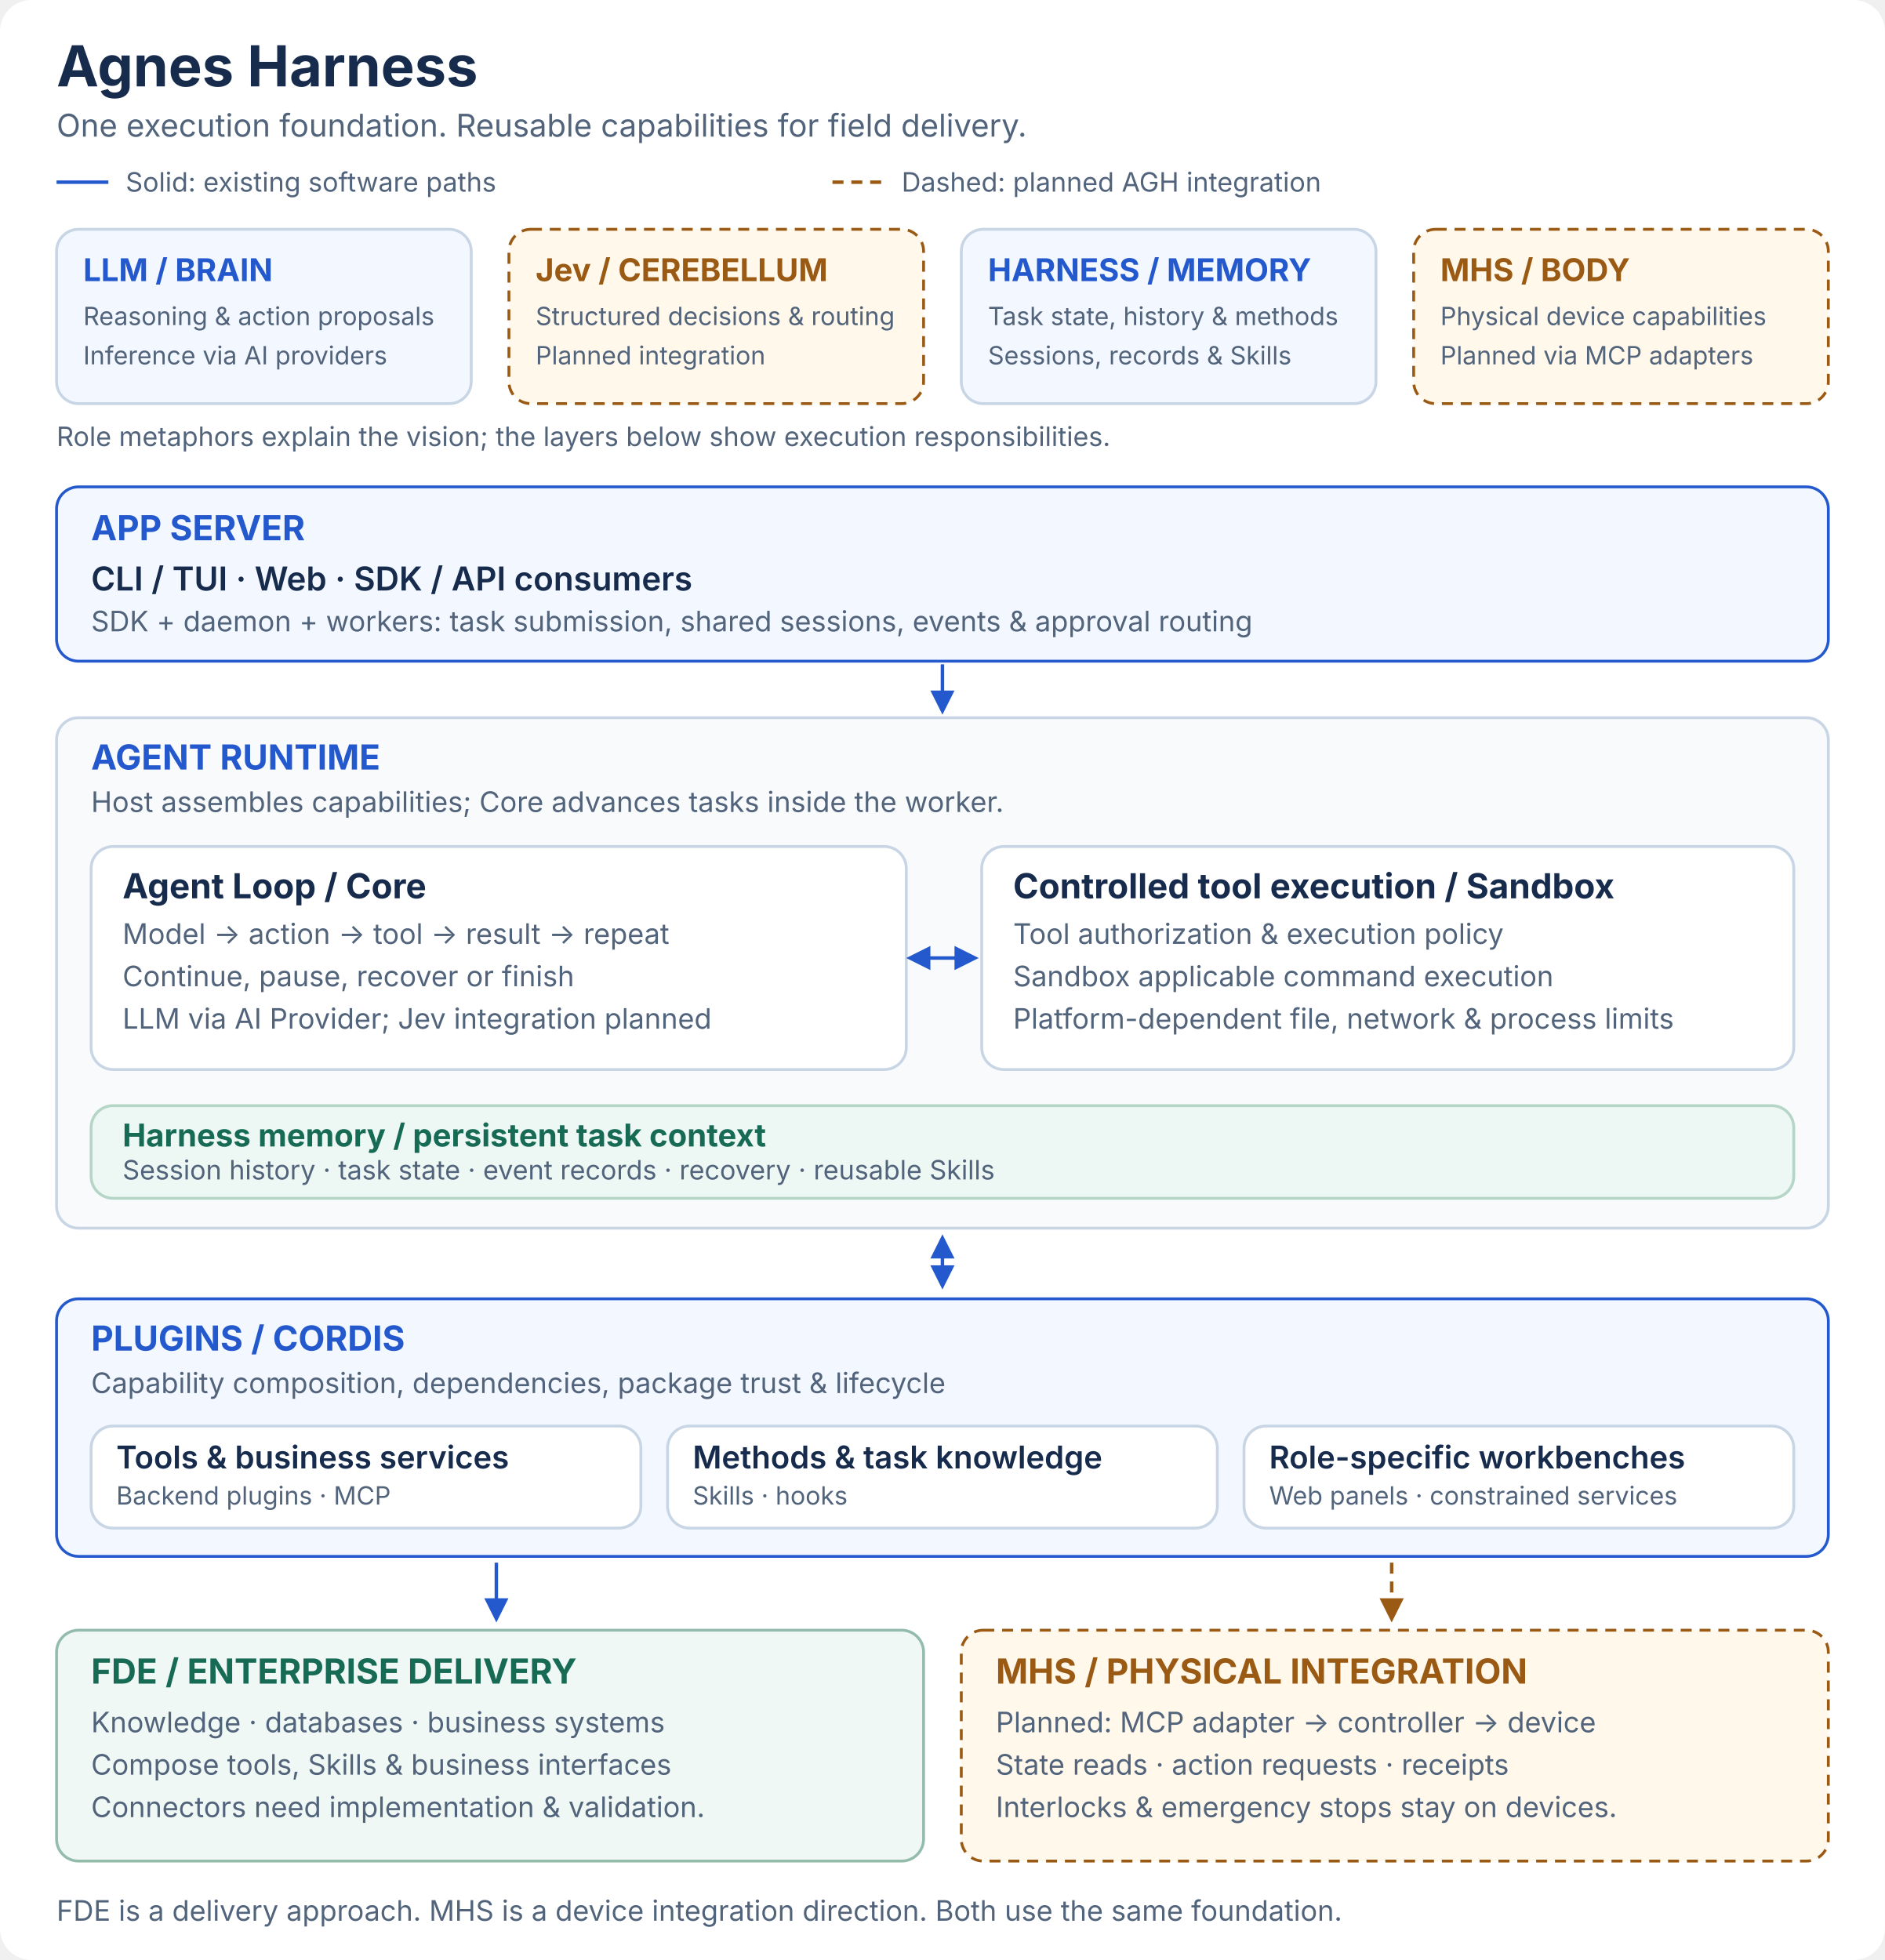
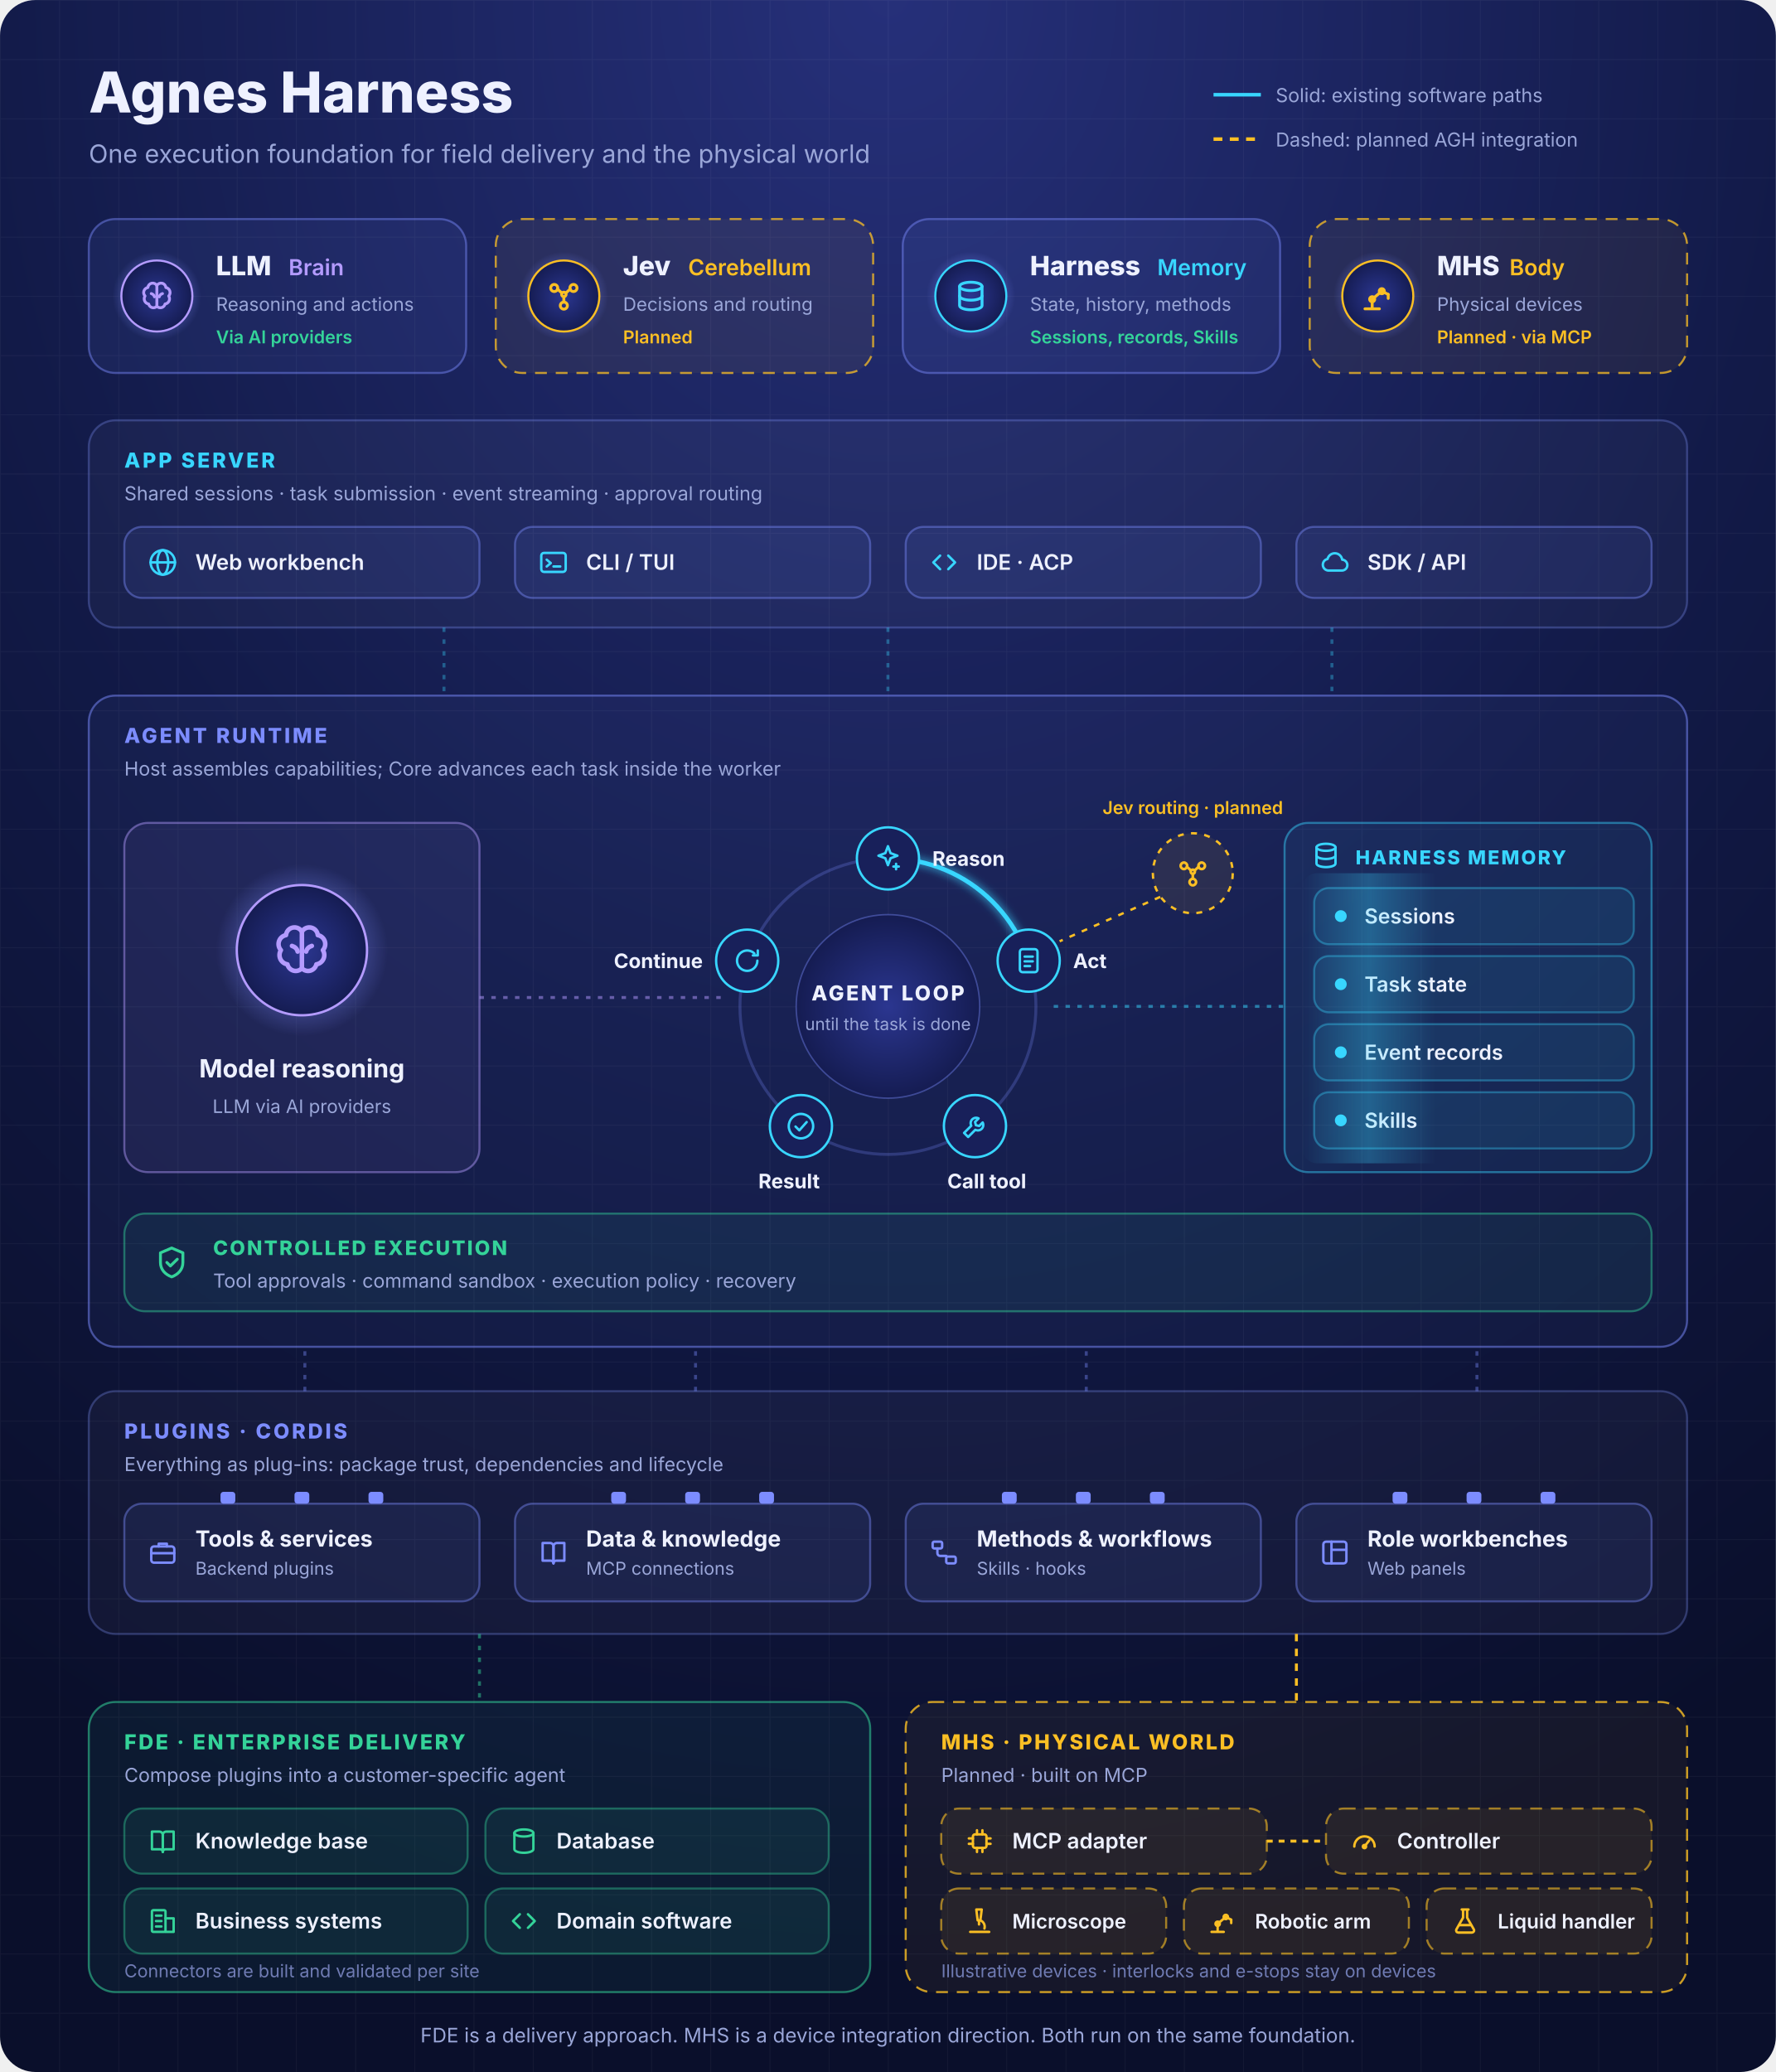
- <svg xmlns="http://www.w3.org/2000/svg" width="1200" height="1248" viewBox="0 0 1200 1248" role="img" aria-labelledby="title description" xml:lang="en">
+ <svg xmlns="http://www.w3.org/2000/svg" width="1200" height="1400" viewBox="0 0 1200 1400" role="img" aria-labelledby="title description" xml:lang="en">
  <defs>
-     <marker id="arrow" viewBox="0 0 10 10" refX="8" refY="5" markerWidth="7" markerHeight="7" orient="auto-start-reverse">
-       <path d="M 0 0 L 10 5 L 0 10 z" fill="#2459ce" />
-     </marker>
-     <marker id="planned-arrow" viewBox="0 0 10 10" refX="8" refY="5" markerWidth="7" markerHeight="7" orient="auto">
-       <path d="M 0 0 L 10 5 L 0 10 z" fill="#9a5a13" />
-     </marker>
+     <radialGradient id="bg" cx="50%" cy="0%" r="95%">
+       <stop offset="0" stop-color="#26307a" />
+       <stop offset=".55" stop-color="#121a48" />
+       <stop offset="1" stop-color="#0a0f2b" />
+     </radialGradient>
+     <radialGradient id="halo">
+       <stop offset="0" stop-color="#7c8cff" stop-opacity=".9" />
+       <stop offset="1" stop-color="#7c8cff" stop-opacity="0" />
+     </radialGradient>
+     <radialGradient id="core">
+       <stop offset="0" stop-color="#2b3690" />
+       <stop offset="1" stop-color="#151c52" />
+     </radialGradient>
+     <linearGradient id="sweepGrad" x1="0" x2="1">
+       <stop offset="0" stop-color="#38d6ff" stop-opacity="0" />
+       <stop offset=".5" stop-color="#38d6ff" stop-opacity=".28" />
+       <stop offset="1" stop-color="#38d6ff" stop-opacity="0" />
+     </linearGradient>
+     <pattern id="grid" width="40" height="40" patternUnits="userSpaceOnUse">
+       <path d="M40 0H0V40" fill="none" stroke="rgba(255,255,255,0.045)" stroke-width="1" />
+     </pattern>
+     <filter id="glow" x="-50%" y="-50%" width="200%" height="200%">
+       <feGaussianBlur stdDeviation="3" result="b" />
+       <feMerge>
+         <feMergeNode in="b" />
+         <feMergeNode in="SourceGraphic" />
+       </feMerge>
+     </filter>
+     <clipPath id="memclip">
+       <rect x="880" y="590" width="232" height="196" rx="10" />
+     </clipPath>
+     <style>.rise{animation:rise .9s cubic-bezier(.2,.7,.2,1) both}@keyframes rise{from{opacity:0;transform:translateY(14px)}to{opacity:1;transform:none}}.beat{opacity:0;animation:beat 12s ease-in-out infinite}@keyframes beat{0%,100%{opacity:0}4%{opacity:1}13%{opacity:0}}.pulse{animation:pulse 2.6s ease-in-out infinite}@keyframes pulse{0%,100%{opacity:.35}50%{opacity:.9}}.march{animation:march 1.4s linear infinite}@keyframes march{to{stroke-dashoffset:-28}}.spin{transform-box:fill-box;transform-origin:center;animation:spin 9s linear infinite}@keyframes spin{to{transform:rotate(360deg)}}.comet{animation:comet 6s linear infinite}@keyframes comet{to{stroke-dashoffset:-628.3}}.sweep{animation:sweep 3.6s ease-in-out infinite}@keyframes sweep{0%{transform:translateX(-90px)}60%,100%{transform:translateX(330px)}}.pin{animation:pin 12s ease-in-out infinite}@keyframes pin{0%,46%,62%,100%{opacity:.35}50%{opacity:1}}@media (prefers-reduced-motion:reduce){*{animation:none!important}.motion{display:none}}</style>
  </defs>
-   <rect width="1200" height="1248" rx="20" fill="#ffffff" />
-   <g font-family="Inter, Segoe UI, PingFang SC, Microsoft YaHei, Arial, sans-serif">
-     <text x="36" y="55" font-size="36" font-weight="700" fill="#172b4d">Agnes Harness</text>
-     <text x="36" y="87" font-size="20" font-weight="400" fill="#52647b">One execution foundation. Reusable capabilities for field delivery.</text>
-     <path d="M 36 116 H 69" stroke="#2459ce" stroke-width="2.2" />
-     <text x="80" y="122" font-size="17" font-weight="400" fill="#52647b">Solid: existing software paths</text>
-     <path d="M 530 116 H 563" stroke="#9a5a13" stroke-width="2.2" stroke-dasharray="7 5" />
-     <text x="574" y="122" font-size="17" font-weight="400" fill="#52647b">Dashed: planned AGH integration</text>
-     <rect x="36" y="146" width="264" height="111" rx="14" fill="#f3f7ff" stroke="#c8d5e5" stroke-width="1.8" />
-     <text x="53" y="179" font-size="20" font-weight="700" fill="#2459ce">LLM / BRAIN</text>
-     <text x="53" y="207" font-size="16" font-weight="400" fill="#52647b">Reasoning &amp; action proposals</text>
-     <text x="53" y="232" font-size="16" font-weight="400" fill="#52647b">Inference via AI providers</text>
-     <rect x="324" y="146" width="264" height="111" rx="14" fill="#fff8eb" stroke="#9a5a13" stroke-width="1.8" stroke-dasharray="7 5" />
-     <text x="341" y="179" font-size="20" font-weight="700" fill="#9a5a13">Jev / CEREBELLUM</text>
-     <text x="341" y="207" font-size="16" font-weight="400" fill="#52647b">Structured decisions &amp; routing</text>
-     <text x="341" y="232" font-size="16" font-weight="400" fill="#52647b">Planned integration</text>
-     <rect x="612" y="146" width="264" height="111" rx="14" fill="#f3f7ff" stroke="#c8d5e5" stroke-width="1.8" />
-     <text x="629" y="179" font-size="20" font-weight="700" fill="#2459ce">HARNESS / MEMORY</text>
-     <text x="629" y="207" font-size="16" font-weight="400" fill="#52647b">Task state, history &amp; methods</text>
-     <text x="629" y="232" font-size="16" font-weight="400" fill="#52647b">Sessions, records &amp; Skills</text>
-     <rect x="900" y="146" width="264" height="111" rx="14" fill="#fff8eb" stroke="#9a5a13" stroke-width="1.8" stroke-dasharray="7 5" />
-     <text x="917" y="179" font-size="20" font-weight="700" fill="#9a5a13">MHS / BODY</text>
-     <text x="917" y="207" font-size="16" font-weight="400" fill="#52647b">Physical device capabilities</text>
-     <text x="917" y="232" font-size="16" font-weight="400" fill="#52647b">Planned via MCP adapters</text>
-     <text x="36" y="284" font-size="17" font-weight="400" fill="#52647b">Role metaphors explain the vision; the layers below show execution responsibilities.</text>
-     <rect x="36" y="310" width="1128" height="111" rx="14" fill="#f3f7ff" stroke="#2459ce" stroke-width="1.8" />
-     <text x="58" y="344" font-size="22" font-weight="700" fill="#2459ce">APP SERVER</text>
-     <text x="58" y="376" font-size="21" font-weight="600" fill="#172b4d">CLI / TUI  ·  Web  ·  SDK / API consumers</text>
-     <text x="58" y="402" font-size="18" font-weight="400" fill="#52647b">SDK + daemon + workers: task submission, shared sessions, events &amp; approval routing</text>
-     <path d="M 600 423 L 600 452" fill="none" stroke="#2459ce" stroke-width="2.2" marker-end="url(#arrow)" />
-     <rect x="36" y="457" width="1128" height="325" rx="14" fill="#f8fafc" stroke="#c8d5e5" stroke-width="1.8" />
-     <text x="58" y="490" font-size="22" font-weight="700" fill="#2459ce">AGENT RUNTIME</text>
-     <text x="58" y="517" font-size="18" font-weight="400" fill="#52647b">Host assembles capabilities; Core advances tasks inside the worker.</text>
-     <rect x="58" y="539" width="519" height="142" rx="14" fill="#ffffff" stroke="#c8d5e5" stroke-width="1.8" />
-     <text x="78" y="572" font-size="22" font-weight="650" fill="#172b4d">Agent Loop / Core</text>
-     <text x="78" y="601" font-size="18" font-weight="400" fill="#52647b">Model → action → tool → result → repeat</text>
-     <text x="78" y="628" font-size="18" font-weight="400" fill="#52647b">Continue, pause, recover or finish</text>
-     <text x="78" y="655" font-size="18" font-weight="400" fill="#52647b">LLM via AI Provider; Jev integration planned</text>
-     <rect x="625" y="539" width="517" height="142" rx="14" fill="#ffffff" stroke="#c8d5e5" stroke-width="1.8" />
-     <text x="645" y="572" font-size="22" font-weight="650" fill="#172b4d">Controlled tool execution / Sandbox</text>
-     <text x="645" y="601" font-size="18" font-weight="400" fill="#52647b">Tool authorization &amp; execution policy</text>
-     <text x="645" y="628" font-size="18" font-weight="400" fill="#52647b">Sandbox applicable command execution</text>
-     <text x="645" y="655" font-size="18" font-weight="400" fill="#52647b">Platform-dependent file, network &amp; process limits</text>
-     <path d="M 580 610 L 620 610" fill="none" stroke="#2459ce" stroke-width="2.2" marker-end="url(#arrow)" marker-start="url(#arrow)" />
-     <rect x="58" y="704" width="1084" height="59" rx="14" fill="#edf7f3" stroke="#b5d5c7" stroke-width="1.8" />
-     <text x="78" y="730" font-size="20" font-weight="650" fill="#176b55">Harness memory / persistent task context</text>
-     <text x="78" y="751" font-size="17" font-weight="400" fill="#52647b">Session history · task state · event records · recovery · reusable Skills</text>
-     <path d="M 600 789 L 600 818" fill="none" stroke="#2459ce" stroke-width="2.2" marker-end="url(#arrow)" marker-start="url(#arrow)" />
-     <rect x="36" y="827" width="1128" height="164" rx="14" fill="#f3f7ff" stroke="#2459ce" stroke-width="1.8" />
-     <text x="58" y="860" font-size="22" font-weight="700" fill="#2459ce">PLUGINS / CORDIS</text>
-     <text x="58" y="887" font-size="18" font-weight="400" fill="#52647b">Capability composition, dependencies, package trust &amp; lifecycle</text>
-     <rect x="58" y="908" width="350" height="65" rx="14" fill="#ffffff" stroke="#c8d5e5" stroke-width="1.8" />
-     <text x="74" y="935" font-size="20" font-weight="600" fill="#172b4d">Tools &amp; business services</text>
-     <text x="74" y="958" font-size="16" font-weight="400" fill="#52647b">Backend plugins · MCP</text>
-     <rect x="425" y="908" width="350" height="65" rx="14" fill="#ffffff" stroke="#c8d5e5" stroke-width="1.8" />
-     <text x="441" y="935" font-size="20" font-weight="600" fill="#172b4d">Methods &amp; task knowledge</text>
-     <text x="441" y="958" font-size="16" font-weight="400" fill="#52647b">Skills · hooks</text>
-     <rect x="792" y="908" width="350" height="65" rx="14" fill="#ffffff" stroke="#c8d5e5" stroke-width="1.8" />
-     <text x="808" y="935" font-size="20" font-weight="600" fill="#172b4d">Role-specific workbenches</text>
-     <text x="808" y="958" font-size="16" font-weight="400" fill="#52647b">Web panels · constrained services</text>
-     <path d="M 316 995 L 316 1030" fill="none" stroke="#2459ce" stroke-width="2.2" marker-end="url(#arrow)" />
-     <path d="M 886 995 L 886 1030" fill="none" stroke="#9a5a13" stroke-width="2.2" marker-end="url(#planned-arrow)" stroke-dasharray="7 5" />
-     <rect x="36" y="1038" width="552" height="147" rx="14" fill="#f0f8f5" stroke="#94bcac" stroke-width="1.8" />
-     <text x="58" y="1072" font-size="22" font-weight="700" fill="#176b55">FDE / ENTERPRISE DELIVERY</text>
-     <text x="58" y="1103" font-size="18" font-weight="400" fill="#52647b">Knowledge · databases · business systems</text>
-     <text x="58" y="1130" font-size="18" font-weight="400" fill="#52647b">Compose tools, Skills &amp; business interfaces</text>
-     <text x="58" y="1157" font-size="18" font-weight="400" fill="#52647b">Connectors need implementation &amp; validation.</text>
-     <rect x="612" y="1038" width="552" height="147" rx="14" fill="#fff8eb" stroke="#9a5a13" stroke-width="1.8" stroke-dasharray="7 5" />
-     <text x="634" y="1072" font-size="22" font-weight="700" fill="#9a5a13">MHS / PHYSICAL INTEGRATION</text>
-     <text x="634" y="1103" font-size="18" font-weight="400" fill="#52647b">Planned: MCP adapter → controller → device</text>
-     <text x="634" y="1130" font-size="18" font-weight="400" fill="#52647b">State reads · action requests · receipts</text>
-     <text x="634" y="1157" font-size="18" font-weight="400" fill="#52647b">Interlocks &amp; emergency stops stay on devices.</text>
-     <text x="36" y="1223" font-size="18" font-weight="400" fill="#52647b">FDE is a delivery approach. MHS is a device integration direction. Both use the same foundation.</text>
+   <rect width="1200" height="1400" rx="24" fill="url(#bg)" />
+   <rect width="1200" height="1400" rx="24" fill="url(#grid)" />
+   <g font-family="Inter, -apple-system, Segoe UI, PingFang SC, Microsoft YaHei, Arial, sans-serif">
+     <g class="rise" style="animation-delay:0s">
+       <text x="60" y="76" font-size="38" font-weight="800" fill="#eef1ff">Agnes Harness</text>
+       <text x="60" y="110" font-size="17" font-weight="400" fill="#9aa6d8">One execution foundation for field delivery and the physical world</text>
+       <path d="M 820 64 H 852" stroke="#38d6ff" stroke-width="2.4" />
+       <text x="862" y="69" font-size="13" font-weight="400" fill="#9aa6d8">Solid: existing software paths</text>
+       <path d="M 820 94 H 852" stroke="#fbbf24" stroke-width="2.4" stroke-dasharray="6 5" class="march" />
+       <text x="862" y="99" font-size="13" font-weight="400" fill="#9aa6d8">Dashed: planned AGH integration</text>
+     </g>
+     <g class="rise" style="animation-delay:0.15s">
+       <rect x="60" y="148" width="255" height="104" rx="18" fill="rgba(124,140,255,0.08)" stroke="rgba(124,140,255,0.45)" stroke-width="1.4" />
+       <circle cx="106" cy="200" r="30" fill="url(#halo)" class="pulse" style="animation-delay:0s" />
+       <circle cx="106" cy="200" r="24" fill="url(#core)" stroke="#b49bff" stroke-width="1.4" />
+       <g transform="translate(93 187) scale(1.083333)" fill="none" stroke="#b49bff" stroke-width="1.8" stroke-linecap="round" stroke-linejoin="round">
+         <path d="M12 5.5a3 3 0 0 0-5.6 1.2A3.2 3.2 0 0 0 4.6 12a3.3 3.3 0 0 0 2.3 5 3 3 0 0 0 5.1 1.4z" />
+         <path d="M12 5.5a3 3 0 0 1 5.6 1.2 3.2 3.2 0 0 1 1.8 5.3 3.3 3.3 0 0 1-2.3 5A3 3 0 0 1 12 18.4" />
+         <path d="M8.5 10.5c1 .3 1.8 1 2 2M15.5 10.5c-1 .3-1.8 1-2 2" />
+       </g>
+       <text x="146" y="186" font-size="18" font-weight="800" fill="#eef1ff">LLM</text>
+       <text x="195" y="186" font-size="15" font-weight="600" fill="#b49bff">Brain</text>
+       <text x="146" y="210" font-size="12.5" font-weight="400" fill="#9aa6d8">Reasoning and actions</text>
+       <text x="146" y="232" font-size="12" font-weight="600" fill="#34d399">Via AI providers</text>
+       <rect x="335" y="148" width="255" height="104" rx="18" fill="rgba(251,191,36,0.06)" stroke="rgba(251,191,36,0.75)" stroke-width="1.4" stroke-dasharray="8 6" class="march" />
+       <circle cx="381" cy="200" r="30" fill="url(#halo)" class="pulse" style="animation-delay:0.6s" />
+       <circle cx="381" cy="200" r="24" fill="url(#core)" stroke="#fbbf24" stroke-width="1.4" />
+       <g transform="translate(368 187) scale(1.083333)" fill="none" stroke="#fbbf24" stroke-width="1.8" stroke-linecap="round" stroke-linejoin="round">
+         <circle cx="6" cy="7" r="2.2" />
+         <circle cx="18" cy="7" r="2.2" />
+         <circle cx="12" cy="18" r="2.2" />
+         <circle cx="12" cy="11" r="1.4" />
+         <path d="M8 7.6l2.8 2.6M16 7.6l-2.8 2.6M12 12.4v3.4" />
+       </g>
+       <text x="421" y="186" font-size="18" font-weight="800" fill="#eef1ff">Jev</text>
+       <text x="465" y="186" font-size="15" font-weight="600" fill="#fbbf24">Cerebellum</text>
+       <text x="421" y="210" font-size="12.5" font-weight="400" fill="#9aa6d8">Decisions and routing</text>
+       <text x="421" y="232" font-size="12" font-weight="600" fill="#fbbf24">Planned</text>
+       <rect x="610" y="148" width="255" height="104" rx="18" fill="rgba(124,140,255,0.08)" stroke="rgba(124,140,255,0.45)" stroke-width="1.4" />
+       <circle cx="656" cy="200" r="30" fill="url(#halo)" class="pulse" style="animation-delay:1.2s" />
+       <circle cx="656" cy="200" r="24" fill="url(#core)" stroke="#38d6ff" stroke-width="1.4" />
+       <g transform="translate(643 187) scale(1.083333)" fill="none" stroke="#38d6ff" stroke-width="1.8" stroke-linecap="round" stroke-linejoin="round">
+         <ellipse cx="12" cy="6" rx="7" ry="2.6" />
+         <path d="M5 6v12c0 1.4 3.1 2.6 7 2.6s7-1.2 7-2.6V6" />
+         <path d="M5 12c0 1.4 3.1 2.6 7 2.6s7-1.2 7-2.6" />
+       </g>
+       <text x="696" y="186" font-size="18" font-weight="800" fill="#eef1ff">Harness</text>
+       <text x="782" y="186" font-size="15" font-weight="600" fill="#38d6ff">Memory</text>
+       <text x="696" y="210" font-size="12.5" font-weight="400" fill="#9aa6d8">State, history, methods</text>
+       <text x="696" y="232" font-size="12" font-weight="600" fill="#34d399">Sessions, records, Skills</text>
+       <rect x="885" y="148" width="255" height="104" rx="18" fill="rgba(251,191,36,0.06)" stroke="rgba(251,191,36,0.75)" stroke-width="1.4" stroke-dasharray="8 6" class="march" />
+       <circle cx="931" cy="200" r="30" fill="url(#halo)" class="pulse" style="animation-delay:1.8s" />
+       <circle cx="931" cy="200" r="24" fill="url(#core)" stroke="#fbbf24" stroke-width="1.4" />
+       <g transform="translate(918 187) scale(1.083333)" fill="none" stroke="#fbbf24" stroke-width="1.8" stroke-linecap="round" stroke-linejoin="round">
+         <path d="M4 20h9M8.5 20v-6l6-5 4 2" />
+         <circle cx="8.5" cy="14" r="1.6" />
+         <circle cx="14.5" cy="9" r="1.6" />
+         <path d="M18.5 11v2.5" />
+       </g>
+       <text x="971" y="186" font-size="18" font-weight="800" fill="#eef1ff">MHS</text>
+       <text x="1020" y="186" font-size="15" font-weight="600" fill="#fbbf24">Body</text>
+       <text x="971" y="210" font-size="12.5" font-weight="400" fill="#9aa6d8">Physical devices</text>
+       <text x="971" y="232" font-size="12" font-weight="600" fill="#fbbf24">Planned · via MCP</text>
+     </g>
+     <g class="rise" style="animation-delay:0.3s">
+       <rect x="60" y="284" width="1080" height="140" rx="18" fill="rgba(255,255,255,0.035)" stroke="rgba(132,150,255,0.30)" stroke-width="1.4" />
+       <text x="84" y="316" font-size="14" font-weight="800" fill="#38d6ff" letter-spacing="1.6">APP SERVER</text>
+       <text x="84" y="338" font-size="13" font-weight="400" fill="#9aa6d8">Shared sessions · task submission · event streaming · approval routing</text>
+       <rect x="84" y="356" width="240" height="48" rx="12" fill="rgba(124,140,255,0.08)" stroke="rgba(124,140,255,0.42)" stroke-width="1.4" />
+       <g transform="translate(99 369) scale(0.9166667)" fill="none" stroke="#38d6ff" stroke-width="1.8" stroke-linecap="round" stroke-linejoin="round">
+         <circle cx="12" cy="12" r="9" />
+         <ellipse cx="12" cy="12" rx="4" ry="9" />
+         <path d="M3 12h18" />
+       </g>
+       <text x="132" y="385" font-size="14.5" font-weight="600" fill="#eef1ff">Web workbench</text>
+       <rect x="348" y="356" width="240" height="48" rx="12" fill="rgba(124,140,255,0.08)" stroke="rgba(124,140,255,0.42)" stroke-width="1.4" />
+       <g transform="translate(363 369) scale(0.9166667)" fill="none" stroke="#38d6ff" stroke-width="1.8" stroke-linecap="round" stroke-linejoin="round">
+         <rect x="3" y="5" width="18" height="14" rx="2" />
+         <path d="M7 10l3 2.5L7 15M12 15h5" />
+       </g>
+       <text x="396" y="385" font-size="14.5" font-weight="600" fill="#eef1ff">CLI / TUI</text>
+       <rect x="612" y="356" width="240" height="48" rx="12" fill="rgba(124,140,255,0.08)" stroke="rgba(124,140,255,0.42)" stroke-width="1.4" />
+       <g transform="translate(627 369) scale(0.9166667)" fill="none" stroke="#38d6ff" stroke-width="1.8" stroke-linecap="round" stroke-linejoin="round">
+         <path d="M9 7l-5 5 5 5M15 7l5 5-5 5" />
+       </g>
+       <text x="660" y="385" font-size="14.5" font-weight="600" fill="#eef1ff">IDE · ACP</text>
+       <rect x="876" y="356" width="240" height="48" rx="12" fill="rgba(124,140,255,0.08)" stroke="rgba(124,140,255,0.42)" stroke-width="1.4" />
+       <g transform="translate(891 369) scale(0.9166667)" fill="none" stroke="#38d6ff" stroke-width="1.8" stroke-linecap="round" stroke-linejoin="round">
+         <path d="M7 18h10a4 4 0 0 0 .4-8A5.5 5.5 0 0 0 6.6 9.5 4.3 4.3 0 0 0 7 18z" />
+       </g>
+       <text x="924" y="385" font-size="14.5" font-weight="600" fill="#eef1ff">SDK / API</text>
+     </g>
+     <rect class="beat" style="animation-delay:0s" x="84" y="356" width="1032" height="48" rx="12" fill="none" stroke="#38d6ff" stroke-width="2.4" filter="url(#glow)" />
+     <path d="M 300 424 V 470" stroke="rgba(56,214,255,0.35)" stroke-width="2" stroke-dasharray="3 5" />
+     <circle class="motion" r="3.6" fill="#38d6ff" opacity="0" filter="url(#glow)">
+       <animateMotion path="M 300 424 V 470" dur="1.6s" begin="0.4s" repeatCount="indefinite" />
+       <animate attributeName="opacity" values="0;1;1;0" keyTimes="0;.12;.85;1" dur="1.6s" begin="0.4s" repeatCount="indefinite" />
+     </circle>
+     <path d="M 600 424 V 470" stroke="rgba(56,214,255,0.35)" stroke-width="2" stroke-dasharray="3 5" />
+     <circle class="motion" r="3.6" fill="#38d6ff" opacity="0" filter="url(#glow)">
+       <animateMotion path="M 600 424 V 470" dur="1.6s" begin="0.8s" repeatCount="indefinite" />
+       <animate attributeName="opacity" values="0;1;1;0" keyTimes="0;.12;.85;1" dur="1.6s" begin="0.8s" repeatCount="indefinite" />
+     </circle>
+     <path d="M 900 424 V 470" stroke="rgba(56,214,255,0.35)" stroke-width="2" stroke-dasharray="3 5" />
+     <circle class="motion" r="3.6" fill="#38d6ff" opacity="0" filter="url(#glow)">
+       <animateMotion path="M 900 424 V 470" dur="1.6s" begin="1.2s" repeatCount="indefinite" />
+       <animate attributeName="opacity" values="0;1;1;0" keyTimes="0;.12;.85;1" dur="1.6s" begin="1.2s" repeatCount="indefinite" />
+     </circle>
+     <g class="rise" style="animation-delay:0.45s">
+       <rect x="60" y="470" width="1080" height="440" rx="18" fill="rgba(124,140,255,0.05)" stroke="rgba(124,140,255,0.5)" stroke-width="1.4" />
+       <text x="84" y="502" font-size="14" font-weight="800" fill="#7c8cff" letter-spacing="1.6">AGENT RUNTIME</text>
+       <text x="84" y="524" font-size="13" font-weight="400" fill="#9aa6d8">Host assembles capabilities; Core advances each task inside the worker</text>
+       <rect x="84" y="556" width="240" height="236" rx="16" fill="rgba(180,155,255,0.07)" stroke="rgba(180,155,255,0.45)" stroke-width="1.4" />
+       <circle cx="204" cy="642" r="58" fill="url(#halo)" class="pulse" />
+       <circle cx="204" cy="642" r="44" fill="url(#core)" stroke="#b49bff" stroke-width="1.6" />
+       <g transform="translate(181 619) scale(1.916667)" fill="none" stroke="#b49bff" stroke-width="1.6" stroke-linecap="round" stroke-linejoin="round">
+         <path d="M12 5.5a3 3 0 0 0-5.6 1.2A3.2 3.2 0 0 0 4.6 12a3.3 3.3 0 0 0 2.3 5 3 3 0 0 0 5.1 1.4z" />
+         <path d="M12 5.5a3 3 0 0 1 5.6 1.2 3.2 3.2 0 0 1 1.8 5.3 3.3 3.3 0 0 1-2.3 5A3 3 0 0 1 12 18.4" />
+         <path d="M8.5 10.5c1 .3 1.8 1 2 2M15.5 10.5c-1 .3-1.8 1-2 2" />
+       </g>
+       <text x="204" y="728" font-size="17" font-weight="700" fill="#eef1ff" text-anchor="middle">Model reasoning</text>
+       <text x="204" y="752" font-size="12.5" font-weight="400" fill="#9aa6d8" text-anchor="middle">LLM via AI providers</text>
+       <path d="M 324 674 H 488" stroke="rgba(180,155,255,0.5)" stroke-width="2" stroke-dasharray="3 5" />
+       <circle cx="600" cy="680" r="100" fill="none" stroke="rgba(124,140,255,0.25)" stroke-width="2" />
+       <circle cx="600" cy="680" r="100" fill="none" stroke="#38d6ff" stroke-width="3" stroke-linecap="round" stroke-dasharray="110 518.3" transform="rotate(-90 600 680)" class="comet" filter="url(#glow)" />
+       <circle cx="600" cy="680" r="62" fill="url(#core)" stroke="rgba(124,140,255,0.4)" />
+       <text x="600" y="676" font-size="14" font-weight="800" fill="#eef1ff" text-anchor="middle" letter-spacing="1.4">AGENT LOOP</text>
+       <text x="600" y="696" font-size="11.5" font-weight="400" fill="#9aa6d8" text-anchor="middle">until the task is done</text>
+       <circle cx="600.0" cy="580.0" r="21" fill="#18205a" stroke="#38d6ff" stroke-width="1.6" />
+       <g transform="translate(589 569) scale(0.9166667)" fill="none" stroke="#38d6ff" stroke-width="1.8" stroke-linecap="round" stroke-linejoin="round">
+         <path d="M12 3l1.9 5.1L19 10l-5.1 1.9L12 17l-1.9-5.1L5 10l5.1-1.9z" />
+         <path d="M18 16v4M16 18h4" />
+       </g>
+       <text x="630.0" y="585.0" font-size="13.5" font-weight="650" fill="#eef1ff" text-anchor="start">Reason</text>
+       <circle cx="695.1" cy="649.1" r="21" fill="#18205a" stroke="#38d6ff" stroke-width="1.6" />
+       <g transform="translate(684.1057 638.0983) scale(0.9166667)" fill="none" stroke="#38d6ff" stroke-width="1.8" stroke-linecap="round" stroke-linejoin="round">
+         <rect x="5.5" y="3.5" width="13" height="17" rx="2" />
+         <path d="M9 9h6M9 12.5h6M9 16h4" />
+       </g>
+       <text x="725.1" y="654.1" font-size="13.5" font-weight="650" fill="#eef1ff" text-anchor="start">Act</text>
+       <circle cx="658.8" cy="760.9" r="21" fill="#18205a" stroke="#38d6ff" stroke-width="1.6" />
+       <g transform="translate(647.7785 749.9017) scale(0.9166667)" fill="none" stroke="#38d6ff" stroke-width="1.8" stroke-linecap="round" stroke-linejoin="round">
+         <path d="M14.7 6.3a4 4 0 0 0-5.4 5.4L4 17l3 3 5.3-5.3a4 4 0 0 0 5.4-5.4l-2.6 2.6-2.4-.6-.6-2.4z" />
+       </g>
+       <text x="666.8" y="802.9" font-size="13.5" font-weight="650" fill="#eef1ff" text-anchor="middle">Call tool</text>
+       <circle cx="541.2" cy="760.9" r="21" fill="#18205a" stroke="#38d6ff" stroke-width="1.6" />
+       <g transform="translate(530.2215 749.9017) scale(0.9166667)" fill="none" stroke="#38d6ff" stroke-width="1.8" stroke-linecap="round" stroke-linejoin="round">
+         <circle cx="12" cy="12" r="9" />
+         <path d="M8 12.3l2.8 2.8L16.2 9" />
+       </g>
+       <text x="533.2" y="802.9" font-size="13.5" font-weight="650" fill="#eef1ff" text-anchor="middle">Result</text>
+       <circle cx="504.9" cy="649.1" r="21" fill="#18205a" stroke="#38d6ff" stroke-width="1.6" />
+       <g transform="translate(493.8943 638.0983) scale(0.9166667)" fill="none" stroke="#38d6ff" stroke-width="1.8" stroke-linecap="round" stroke-linejoin="round">
+         <path d="M19.5 12a7.5 7.5 0 1 1-2.2-5.3" />
+         <path d="M19.8 4.5v3.6h-3.6" />
+       </g>
+       <text x="474.9" y="654.1" font-size="13.5" font-weight="650" fill="#eef1ff" text-anchor="end">Continue</text>
+       <circle class="motion" r="4.5" fill="#ffffff" opacity="0" filter="url(#glow)">
+         <animateMotion path="M 600 580 A 100 100 0 0 1 600 780 A 100 100 0 0 1 600 580" dur="6s" begin="0s" repeatCount="indefinite" />
+         <animate attributeName="opacity" values="0;1;1;0" keyTimes="0;.12;.85;1" dur="6s" begin="0s" repeatCount="indefinite" />
+       </circle>
+       <circle cx="806" cy="590" r="27" fill="rgba(251,191,36,0.08)" stroke="#fbbf24" stroke-width="1.6" stroke-dasharray="4 5" class="spin" />
+       <g transform="translate(794 578) scale(1)" fill="none" stroke="#fbbf24" stroke-width="1.8" stroke-linecap="round" stroke-linejoin="round">
+         <circle cx="6" cy="7" r="2.2" />
+         <circle cx="18" cy="7" r="2.2" />
+         <circle cx="12" cy="18" r="2.2" />
+         <circle cx="12" cy="11" r="1.4" />
+         <path d="M8 7.6l2.8 2.6M16 7.6l-2.8 2.6M12 12.4v3.4" />
+       </g>
+       <text x="806" y="550" font-size="12" font-weight="600" fill="#fbbf24" text-anchor="middle">Jev routing · planned</text>
+       <path d="M 784 606 L 716 636" stroke="#fbbf24" stroke-width="1.6" stroke-dasharray="4 5" class="march" fill="none" />
+       <rect x="868" y="556" width="248" height="236" rx="16" fill="rgba(56,214,255,0.06)" stroke="rgba(56,214,255,0.45)" stroke-width="1.4" />
+       <g transform="translate(885 567) scale(0.9166667)" fill="none" stroke="#38d6ff" stroke-width="1.8" stroke-linecap="round" stroke-linejoin="round">
+         <ellipse cx="12" cy="6" rx="7" ry="2.6" />
+         <path d="M5 6v12c0 1.4 3.1 2.6 7 2.6s7-1.2 7-2.6V6" />
+         <path d="M5 12c0 1.4 3.1 2.6 7 2.6s7-1.2 7-2.6" />
+       </g>
+       <text x="916" y="584" font-size="13" font-weight="800" fill="#38d6ff" letter-spacing="1.2">HARNESS MEMORY</text>
+       <rect x="888" y="600" width="216" height="38" rx="10" fill="rgba(56,214,255,0.08)" stroke="rgba(56,214,255,0.35)" stroke-width="1.4" />
+       <circle cx="906" cy="619" r="4" fill="#38d6ff" class="pulse" style="animation-delay:0s" />
+       <text x="922" y="624" font-size="14" font-weight="600" fill="#eef1ff">Sessions</text>
+       <rect x="888" y="646" width="216" height="38" rx="10" fill="rgba(56,214,255,0.08)" stroke="rgba(56,214,255,0.35)" stroke-width="1.4" />
+       <circle cx="906" cy="665" r="4" fill="#38d6ff" class="pulse" style="animation-delay:0.4s" />
+       <text x="922" y="670" font-size="14" font-weight="600" fill="#eef1ff">Task state</text>
+       <rect x="888" y="692" width="216" height="38" rx="10" fill="rgba(56,214,255,0.08)" stroke="rgba(56,214,255,0.35)" stroke-width="1.4" />
+       <circle cx="906" cy="711" r="4" fill="#38d6ff" class="pulse" style="animation-delay:0.8s" />
+       <text x="922" y="716" font-size="14" font-weight="600" fill="#eef1ff">Event records</text>
+       <rect x="888" y="738" width="216" height="38" rx="10" fill="rgba(56,214,255,0.08)" stroke="rgba(56,214,255,0.35)" stroke-width="1.4" />
+       <circle cx="906" cy="757" r="4" fill="#38d6ff" class="pulse" style="animation-delay:1.2s" />
+       <text x="922" y="762" font-size="14" font-weight="600" fill="#eef1ff">Skills</text>
+       <g clip-path="url(#memclip)">
+         <rect class="sweep" x="880" y="590" width="90" height="196" fill="url(#sweepGrad)" />
+       </g>
+       <path d="M 712 680 H 868" stroke="rgba(56,214,255,0.5)" stroke-width="2" stroke-dasharray="3 5" />
+       <rect x="84" y="820" width="1032" height="66" rx="14" fill="rgba(52,211,153,0.07)" stroke="rgba(52,211,153,0.45)" stroke-width="1.4" />
+       <g transform="translate(103 840) scale(1.083333)" fill="none" stroke="#34d399" stroke-width="1.8" stroke-linecap="round" stroke-linejoin="round">
+         <path d="M12 3l7 3v6c0 4.5-3 7.5-7 9-4-1.5-7-4.5-7-9V6z" />
+         <path d="M9 12l2.2 2.2L15.5 10" />
+       </g>
+       <text x="144" y="848" font-size="13.5" font-weight="800" fill="#34d399" letter-spacing="1.2">CONTROLLED EXECUTION</text>
+       <text x="144" y="870" font-size="13" font-weight="400" fill="#9aa6d8">Tool approvals · command sandbox · execution policy · recovery</text>
+     </g>
+     <rect class="beat" style="animation-delay:2.4s" x="84" y="556" width="240" height="236" rx="16" fill="none" stroke="#b49bff" stroke-width="2.4" filter="url(#glow)" />
+     <rect class="beat" style="animation-delay:3.4s" x="868" y="556" width="248" height="236" rx="16" fill="none" stroke="#38d6ff" stroke-width="2.4" filter="url(#glow)" />
+     <rect class="beat" style="animation-delay:4.4s" x="84" y="820" width="1032" height="66" rx="14" fill="none" stroke="#34d399" stroke-width="2.4" filter="url(#glow)" />
+     <path d="M 206 940 V 910" stroke="rgba(124,140,255,0.4)" stroke-width="2" stroke-dasharray="3 5" />
+     <circle class="motion" r="3.4" fill="#7c8cff" opacity="0" filter="url(#glow)">
+       <animateMotion path="M 206 960 V 910" dur="1.4s" begin="6s" repeatCount="indefinite" />
+       <animate attributeName="opacity" values="0;1;1;0" keyTimes="0;.12;.85;1" dur="1.4s" begin="6s" repeatCount="indefinite" />
+     </circle>
+     <path d="M 470 940 V 910" stroke="rgba(124,140,255,0.4)" stroke-width="2" stroke-dasharray="3 5" />
+     <circle class="motion" r="3.4" fill="#7c8cff" opacity="0" filter="url(#glow)">
+       <animateMotion path="M 470 960 V 910" dur="1.4s" begin="6.3s" repeatCount="indefinite" />
+       <animate attributeName="opacity" values="0;1;1;0" keyTimes="0;.12;.85;1" dur="1.4s" begin="6.3s" repeatCount="indefinite" />
+     </circle>
+     <path d="M 734 940 V 910" stroke="rgba(124,140,255,0.4)" stroke-width="2" stroke-dasharray="3 5" />
+     <circle class="motion" r="3.4" fill="#7c8cff" opacity="0" filter="url(#glow)">
+       <animateMotion path="M 734 960 V 910" dur="1.4s" begin="6.6s" repeatCount="indefinite" />
+       <animate attributeName="opacity" values="0;1;1;0" keyTimes="0;.12;.85;1" dur="1.4s" begin="6.6s" repeatCount="indefinite" />
+     </circle>
+     <path d="M 998 940 V 910" stroke="rgba(124,140,255,0.4)" stroke-width="2" stroke-dasharray="3 5" />
+     <circle class="motion" r="3.4" fill="#7c8cff" opacity="0" filter="url(#glow)">
+       <animateMotion path="M 998 960 V 910" dur="1.4s" begin="6.9s" repeatCount="indefinite" />
+       <animate attributeName="opacity" values="0;1;1;0" keyTimes="0;.12;.85;1" dur="1.4s" begin="6.9s" repeatCount="indefinite" />
+     </circle>
+     <g class="rise" style="animation-delay:0.6s">
+       <rect x="60" y="940" width="1080" height="164" rx="18" fill="rgba(255,255,255,0.035)" stroke="rgba(132,150,255,0.30)" stroke-width="1.4" />
+       <text x="84" y="972" font-size="14" font-weight="800" fill="#7c8cff" letter-spacing="1.6">PLUGINS · CORDIS</text>
+       <text x="84" y="994" font-size="13" font-weight="400" fill="#9aa6d8">Everything as plug-ins: package trust, dependencies and lifecycle</text>
+       <rect x="149" y="1008" width="10" height="8" rx="2" fill="#7c8cff" class="pin" style="animation-delay:0s" />
+       <rect x="199" y="1008" width="10" height="8" rx="2" fill="#7c8cff" class="pin" style="animation-delay:0s" />
+       <rect x="249" y="1008" width="10" height="8" rx="2" fill="#7c8cff" class="pin" style="animation-delay:0s" />
+       <rect x="84" y="1016" width="240" height="66" rx="12" fill="rgba(124,140,255,0.08)" stroke="rgba(124,140,255,0.42)" stroke-width="1.4" />
+       <g transform="translate(99 1038) scale(0.9166667)" fill="none" stroke="#7c8cff" stroke-width="1.8" stroke-linecap="round" stroke-linejoin="round">
+         <rect x="3.5" y="7.5" width="17" height="12" rx="2" />
+         <path d="M9 7.5V5.5h6v2M3.5 12.5h17" />
+       </g>
+       <text x="132" y="1045" font-size="15" font-weight="650" fill="#eef1ff">Tools &amp; services</text>
+       <text x="132" y="1064" font-size="12" font-weight="400" fill="#9aa6d8">Backend plugins</text>
+       <rect x="413" y="1008" width="10" height="8" rx="2" fill="#7c8cff" class="pin" style="animation-delay:0.15s" />
+       <rect x="463" y="1008" width="10" height="8" rx="2" fill="#7c8cff" class="pin" style="animation-delay:0.15s" />
+       <rect x="513" y="1008" width="10" height="8" rx="2" fill="#7c8cff" class="pin" style="animation-delay:0.15s" />
+       <rect x="348" y="1016" width="240" height="66" rx="12" fill="rgba(124,140,255,0.08)" stroke="rgba(124,140,255,0.42)" stroke-width="1.4" />
+       <g transform="translate(363 1038) scale(0.9166667)" fill="none" stroke="#7c8cff" stroke-width="1.8" stroke-linecap="round" stroke-linejoin="round">
+         <path d="M4 5h5.5A2.5 2.5 0 0 1 12 7.5V20a2 2 0 0 0-2-2H4z" />
+         <path d="M20 5h-5.5A2.5 2.5 0 0 0 12 7.5V20a2 2 0 0 1 2-2h6z" />
+       </g>
+       <text x="396" y="1045" font-size="15" font-weight="650" fill="#eef1ff">Data &amp; knowledge</text>
+       <text x="396" y="1064" font-size="12" font-weight="400" fill="#9aa6d8">MCP connections</text>
+       <rect x="677" y="1008" width="10" height="8" rx="2" fill="#7c8cff" class="pin" style="animation-delay:0.3s" />
+       <rect x="727" y="1008" width="10" height="8" rx="2" fill="#7c8cff" class="pin" style="animation-delay:0.3s" />
+       <rect x="777" y="1008" width="10" height="8" rx="2" fill="#7c8cff" class="pin" style="animation-delay:0.3s" />
+       <rect x="612" y="1016" width="240" height="66" rx="12" fill="rgba(124,140,255,0.08)" stroke="rgba(124,140,255,0.42)" stroke-width="1.4" />
+       <g transform="translate(627 1038) scale(0.9166667)" fill="none" stroke="#7c8cff" stroke-width="1.8" stroke-linecap="round" stroke-linejoin="round">
+         <rect x="3.5" y="4" width="7" height="5" rx="1.2" />
+         <rect x="13.5" y="15" width="7" height="5" rx="1.2" />
+         <path d="M7 9v3.5a2 2 0 0 0 2 2h4.5" />
+       </g>
+       <text x="660" y="1045" font-size="15" font-weight="650" fill="#eef1ff">Methods &amp; workflows</text>
+       <text x="660" y="1064" font-size="12" font-weight="400" fill="#9aa6d8">Skills · hooks</text>
+       <rect x="941" y="1008" width="10" height="8" rx="2" fill="#7c8cff" class="pin" style="animation-delay:0.45s" />
+       <rect x="991" y="1008" width="10" height="8" rx="2" fill="#7c8cff" class="pin" style="animation-delay:0.45s" />
+       <rect x="1041" y="1008" width="10" height="8" rx="2" fill="#7c8cff" class="pin" style="animation-delay:0.45s" />
+       <rect x="876" y="1016" width="240" height="66" rx="12" fill="rgba(124,140,255,0.08)" stroke="rgba(124,140,255,0.42)" stroke-width="1.4" />
+       <g transform="translate(891 1038) scale(0.9166667)" fill="none" stroke="#7c8cff" stroke-width="1.8" stroke-linecap="round" stroke-linejoin="round">
+         <rect x="3.5" y="4" width="17" height="16" rx="2" />
+         <path d="M9.5 4v16M9.5 10h11" />
+       </g>
+       <text x="924" y="1045" font-size="15" font-weight="650" fill="#eef1ff">Role workbenches</text>
+       <text x="924" y="1064" font-size="12" font-weight="400" fill="#9aa6d8">Web panels</text>
+     </g>
+     <rect class="beat" style="animation-delay:6s" x="84" y="1016" width="1032" height="66" rx="12" fill="none" stroke="#7c8cff" stroke-width="2.4" filter="url(#glow)" />
+     <path d="M 324 1104 V 1150" stroke="rgba(52,211,153,0.5)" stroke-width="2" stroke-dasharray="3 5" />
+     <circle class="motion" r="3.6" fill="#34d399" opacity="0" filter="url(#glow)">
+       <animateMotion path="M 324 1104 V 1150" dur="1.4s" begin="7.6s" repeatCount="indefinite" />
+       <animate attributeName="opacity" values="0;1;1;0" keyTimes="0;.12;.85;1" dur="1.4s" begin="7.6s" repeatCount="indefinite" />
+     </circle>
+     <path d="M 876 1104 V 1150" stroke="#fbbf24" stroke-width="2" stroke-dasharray="5 5" class="march" />
+     <circle class="motion" r="3.6" fill="#fbbf24" opacity="0" filter="url(#glow)">
+       <animateMotion path="M 876 1104 V 1150" dur="1.4s" begin="8.2s" repeatCount="indefinite" />
+       <animate attributeName="opacity" values="0;1;1;0" keyTimes="0;.12;.85;1" dur="1.4s" begin="8.2s" repeatCount="indefinite" />
+     </circle>
+     <g class="rise" style="animation-delay:0.75s">
+       <rect x="60" y="1150" width="528" height="196" rx="18" fill="rgba(52,211,153,0.06)" stroke="rgba(52,211,153,0.55)" stroke-width="1.4" />
+       <text x="84" y="1182" font-size="14" font-weight="800" fill="#34d399" letter-spacing="1.4">FDE · ENTERPRISE DELIVERY</text>
+       <text x="84" y="1204" font-size="13" font-weight="400" fill="#9aa6d8">Compose plugins into a customer-specific agent</text>
+       <rect x="84" y="1222" width="232" height="44" rx="12" fill="rgba(52,211,153,0.08)" stroke="rgba(52,211,153,0.4)" stroke-width="1.4" />
+       <g transform="translate(99 1233) scale(0.9166667)" fill="none" stroke="#34d399" stroke-width="1.8" stroke-linecap="round" stroke-linejoin="round">
+         <path d="M4 5h5.5A2.5 2.5 0 0 1 12 7.5V20a2 2 0 0 0-2-2H4z" />
+         <path d="M20 5h-5.5A2.5 2.5 0 0 0 12 7.5V20a2 2 0 0 1 2-2h6z" />
+       </g>
+       <text x="132" y="1249" font-size="14.5" font-weight="600" fill="#eef1ff">Knowledge base</text>
+       <rect x="328" y="1222" width="232" height="44" rx="12" fill="rgba(52,211,153,0.08)" stroke="rgba(52,211,153,0.4)" stroke-width="1.4" />
+       <g transform="translate(343 1233) scale(0.9166667)" fill="none" stroke="#34d399" stroke-width="1.8" stroke-linecap="round" stroke-linejoin="round">
+         <ellipse cx="12" cy="6" rx="7" ry="2.6" />
+         <path d="M5 6v12c0 1.4 3.1 2.6 7 2.6s7-1.2 7-2.6V6" />
+       </g>
+       <text x="376" y="1249" font-size="14.5" font-weight="600" fill="#eef1ff">Database</text>
+       <rect x="84" y="1276" width="232" height="44" rx="12" fill="rgba(52,211,153,0.08)" stroke="rgba(52,211,153,0.4)" stroke-width="1.4" />
+       <g transform="translate(99 1287) scale(0.9166667)" fill="none" stroke="#34d399" stroke-width="1.8" stroke-linecap="round" stroke-linejoin="round">
+         <rect x="4" y="4" width="10" height="16" rx="1" />
+         <path d="M14 10h6v10h-6M7 8h4M7 12h4M7 16h4" />
+       </g>
+       <text x="132" y="1303" font-size="14.5" font-weight="600" fill="#eef1ff">Business systems</text>
+       <rect x="328" y="1276" width="232" height="44" rx="12" fill="rgba(52,211,153,0.08)" stroke="rgba(52,211,153,0.4)" stroke-width="1.4" />
+       <g transform="translate(343 1287) scale(0.9166667)" fill="none" stroke="#34d399" stroke-width="1.8" stroke-linecap="round" stroke-linejoin="round">
+         <path d="M9 7l-5 5 5 5M15 7l5 5-5 5" />
+       </g>
+       <text x="376" y="1303" font-size="14.5" font-weight="600" fill="#eef1ff">Domain software</text>
+       <text x="84" y="1336" font-size="12" font-weight="400" fill="#6f7bb3">Connectors are built and validated per site</text>
+       <rect x="612" y="1150" width="528" height="196" rx="18" fill="rgba(251,191,36,0.05)" stroke="rgba(251,191,36,0.8)" stroke-width="1.4" stroke-dasharray="8 6" class="march" />
+       <text x="636" y="1182" font-size="14" font-weight="800" fill="#fbbf24" letter-spacing="1.4">MHS · PHYSICAL WORLD</text>
+       <text x="636" y="1204" font-size="13" font-weight="400" fill="#9aa6d8">Planned · built on MCP</text>
+       <rect x="636" y="1222" width="220" height="44" rx="12" fill="rgba(251,191,36,0.07)" stroke="rgba(251,191,36,0.6)" stroke-width="1.4" stroke-dasharray="8 6" class="march" />
+       <g transform="translate(651 1233) scale(0.9166667)" fill="none" stroke="#fbbf24" stroke-width="1.8" stroke-linecap="round" stroke-linejoin="round">
+         <rect x="7" y="7" width="10" height="10" rx="1.6" />
+         <path d="M10 4v3M14 4v3M10 17v3M14 17v3M4 10h3M4 14h3M17 10h3M17 14h3" />
+       </g>
+       <text x="684" y="1249" font-size="14.5" font-weight="600" fill="#eef1ff">MCP adapter</text>
+       <rect x="896" y="1222" width="220" height="44" rx="12" fill="rgba(251,191,36,0.07)" stroke="rgba(251,191,36,0.6)" stroke-width="1.4" stroke-dasharray="8 6" class="march" />
+       <g transform="translate(911 1233) scale(0.9166667)" fill="none" stroke="#fbbf24" stroke-width="1.8" stroke-linecap="round" stroke-linejoin="round">
+         <path d="M4.5 16a7.5 7.5 0 1 1 15 0" />
+         <path d="M12 16l3.5-4.5" />
+         <circle cx="12" cy="16" r="1.2" />
+       </g>
+       <text x="944" y="1249" font-size="14.5" font-weight="600" fill="#eef1ff">Controller</text>
+       <path d="M 856 1244 H 892" stroke="#fbbf24" stroke-width="2" stroke-dasharray="4 4" class="march" />
+       <rect x="636" y="1276" width="152" height="44" rx="12" fill="rgba(251,191,36,0.07)" stroke="rgba(251,191,36,0.6)" stroke-width="1.4" stroke-dasharray="8 6" class="march" />
+       <g transform="translate(651 1287) scale(0.9166667)" fill="none" stroke="#fbbf24" stroke-width="1.8" stroke-linecap="round" stroke-linejoin="round">
+         <path d="M9.5 3.5h4l-1 8h-2zM11.5 11.5v3M5 20h14M15.5 17.5a5 5 0 0 0-3-6" />
+       </g>
+       <text x="684" y="1303" font-size="13.5" font-weight="600" fill="#eef1ff">Microscope</text>
+       <rect x="800" y="1276" width="152" height="44" rx="12" fill="rgba(251,191,36,0.07)" stroke="rgba(251,191,36,0.6)" stroke-width="1.4" stroke-dasharray="8 6" class="march" />
+       <g transform="translate(815 1287) scale(0.9166667)" fill="none" stroke="#fbbf24" stroke-width="1.8" stroke-linecap="round" stroke-linejoin="round">
+         <path d="M4 20h9M8.5 20v-6l6-5 4 2" />
+         <circle cx="8.5" cy="14" r="1.6" />
+         <circle cx="14.5" cy="9" r="1.6" />
+         <path d="M18.5 11v2.5" />
+       </g>
+       <text x="848" y="1303" font-size="13.5" font-weight="600" fill="#eef1ff">Robotic arm</text>
+       <rect x="964" y="1276" width="152" height="44" rx="12" fill="rgba(251,191,36,0.07)" stroke="rgba(251,191,36,0.6)" stroke-width="1.4" stroke-dasharray="8 6" class="march" />
+       <g transform="translate(979 1287) scale(0.9166667)" fill="none" stroke="#fbbf24" stroke-width="1.8" stroke-linecap="round" stroke-linejoin="round">
+         <path d="M9.5 3.5h5M10.5 3.5v6l-5 8.8a1.6 1.6 0 0 0 1.4 2.2h10.2a1.6 1.6 0 0 0 1.4-2.2l-5-8.8v-6" />
+         <path d="M7.6 15h8.8" />
+       </g>
+       <text x="1012" y="1303" font-size="13.5" font-weight="600" fill="#eef1ff">Liquid handler</text>
+       <text x="636" y="1336" font-size="12" font-weight="400" fill="#6f7bb3">Illustrative devices · interlocks and e-stops stay on devices</text>
+     </g>
+     <rect class="beat" style="animation-delay:8s" x="60" y="1150" width="528" height="196" rx="18" fill="none" stroke="#34d399" stroke-width="2.4" filter="url(#glow)" />
+     <rect class="beat" style="animation-delay:8.6s" x="612" y="1150" width="528" height="196" rx="18" fill="none" stroke="#fbbf24" stroke-width="2.4" filter="url(#glow)" />
+     <g class="rise" style="animation-delay:0.9s">
+       <text x="600" y="1380" font-size="13.5" font-weight="400" fill="#9aa6d8" text-anchor="middle">FDE is a delivery approach. MHS is a device integration direction. Both run on the same foundation.</text>
+     </g>
  </g>
</svg>
